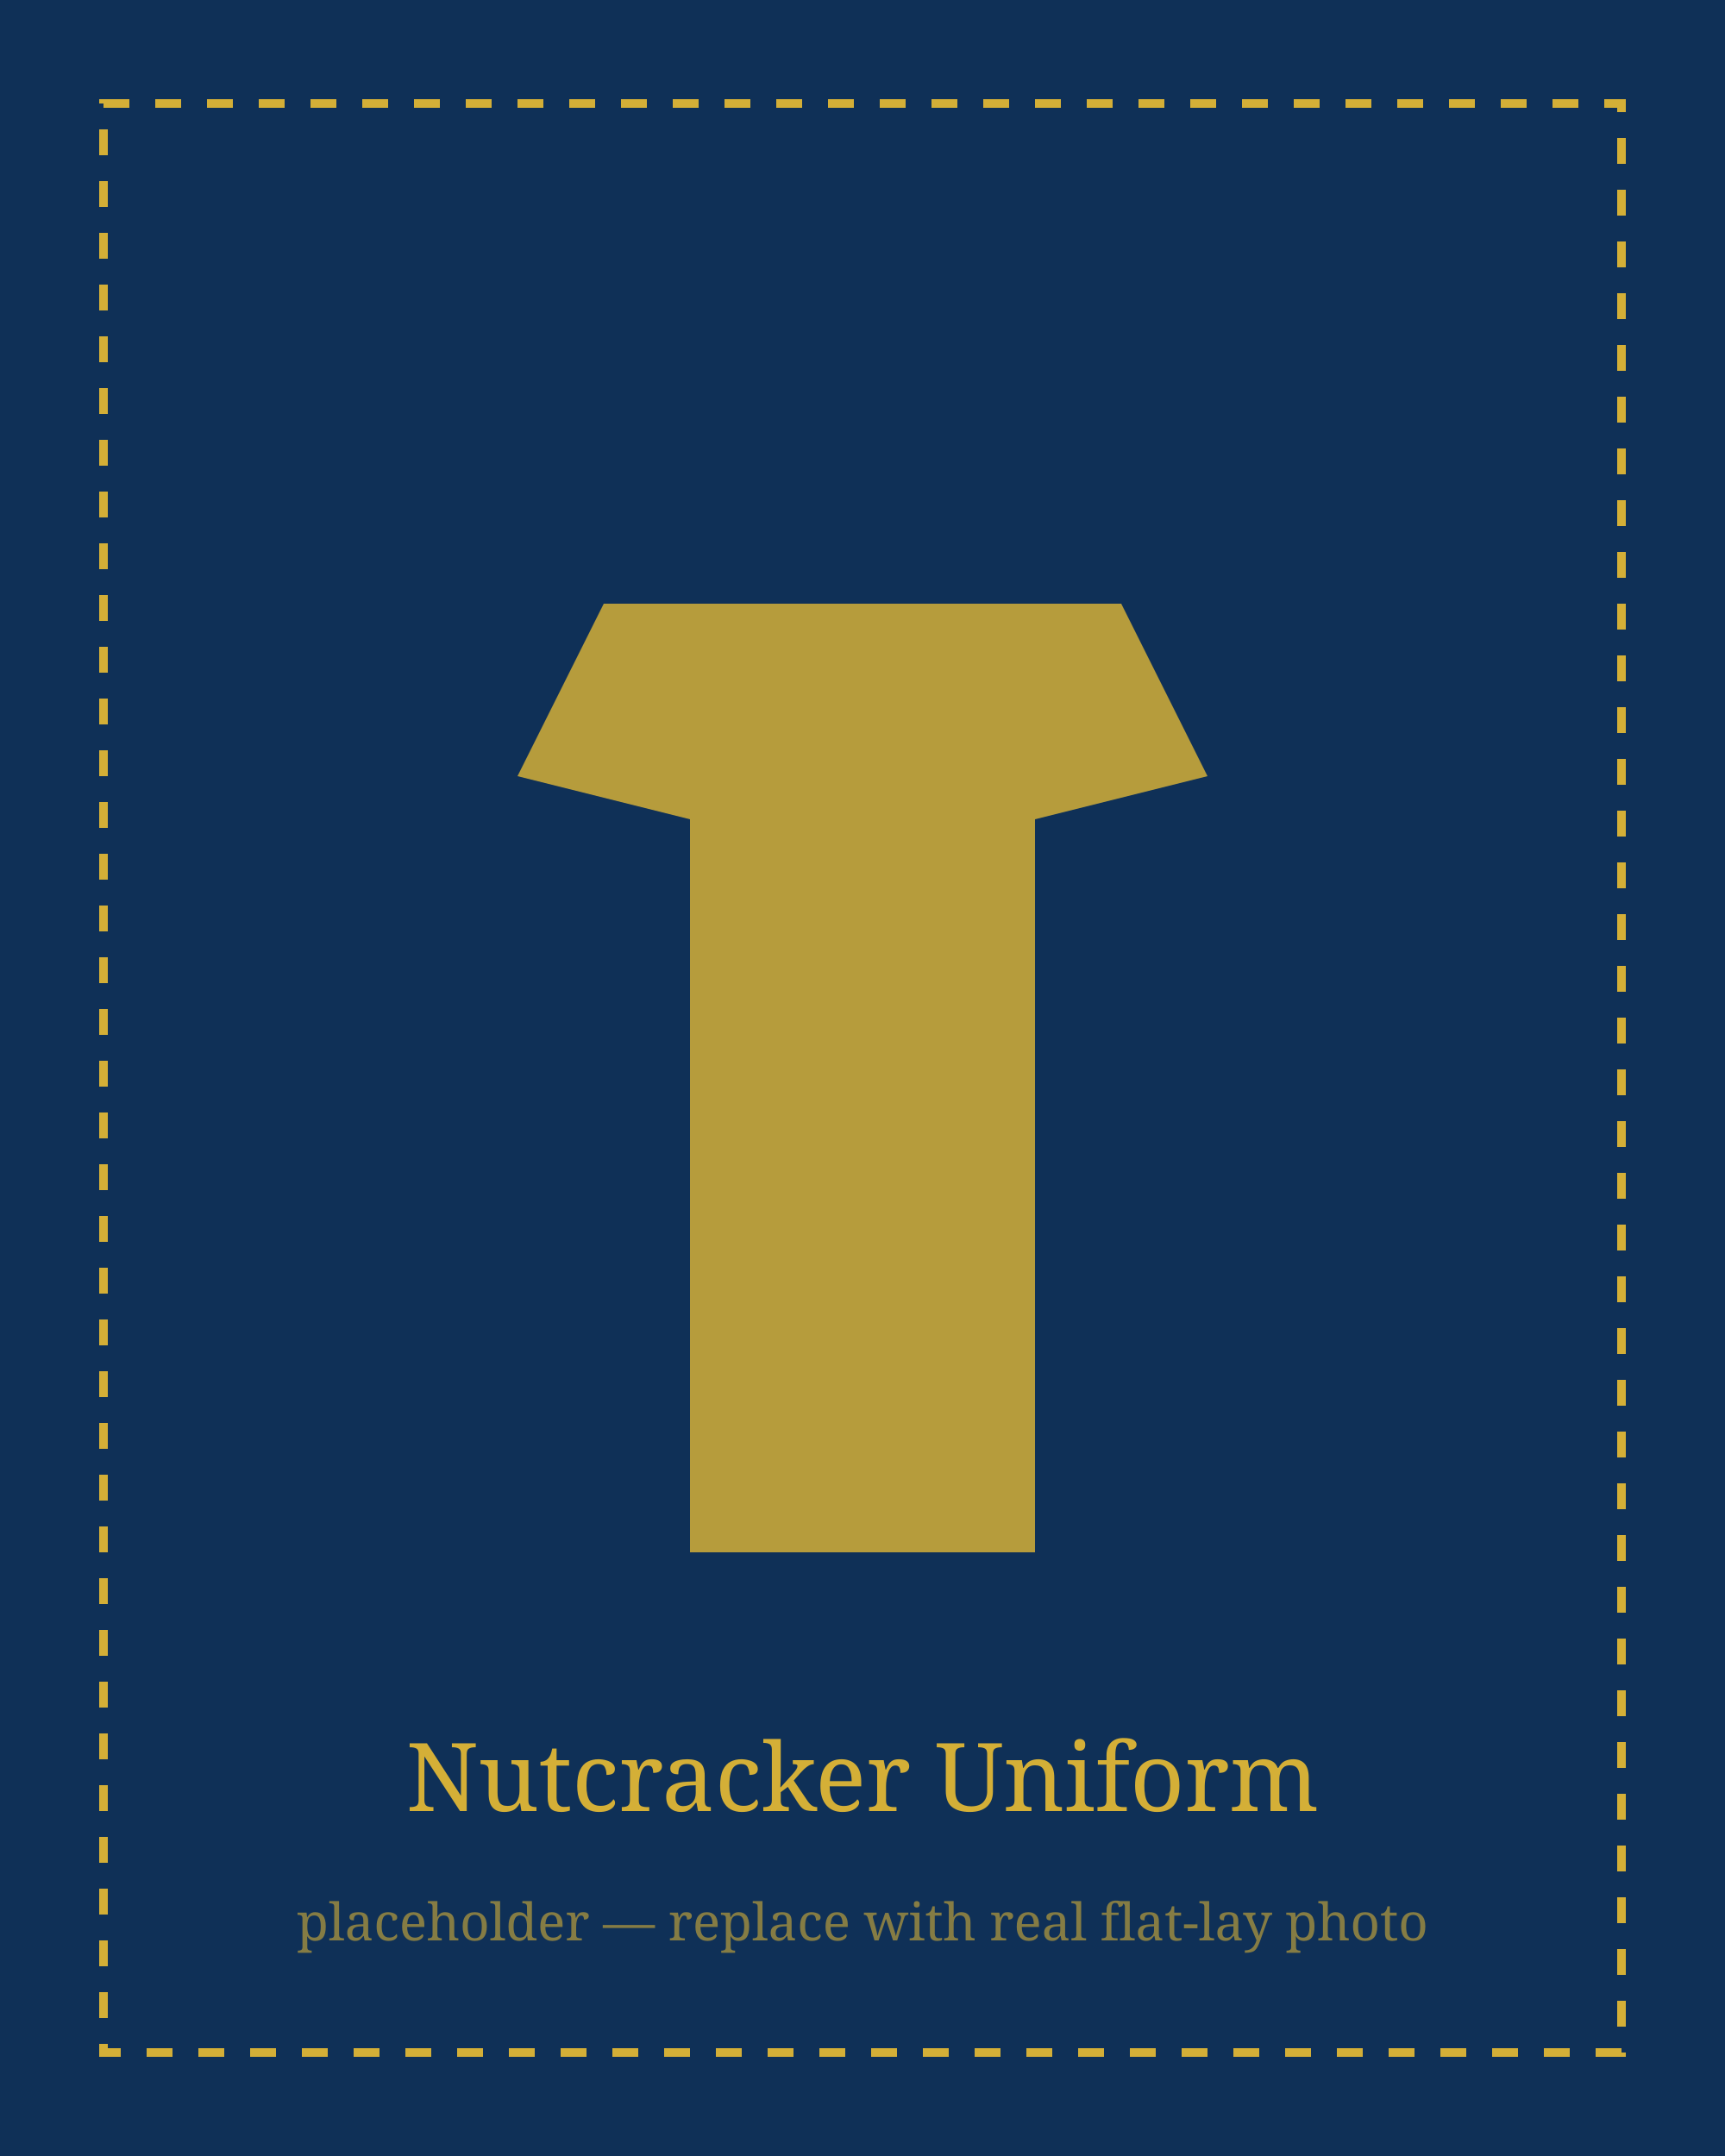
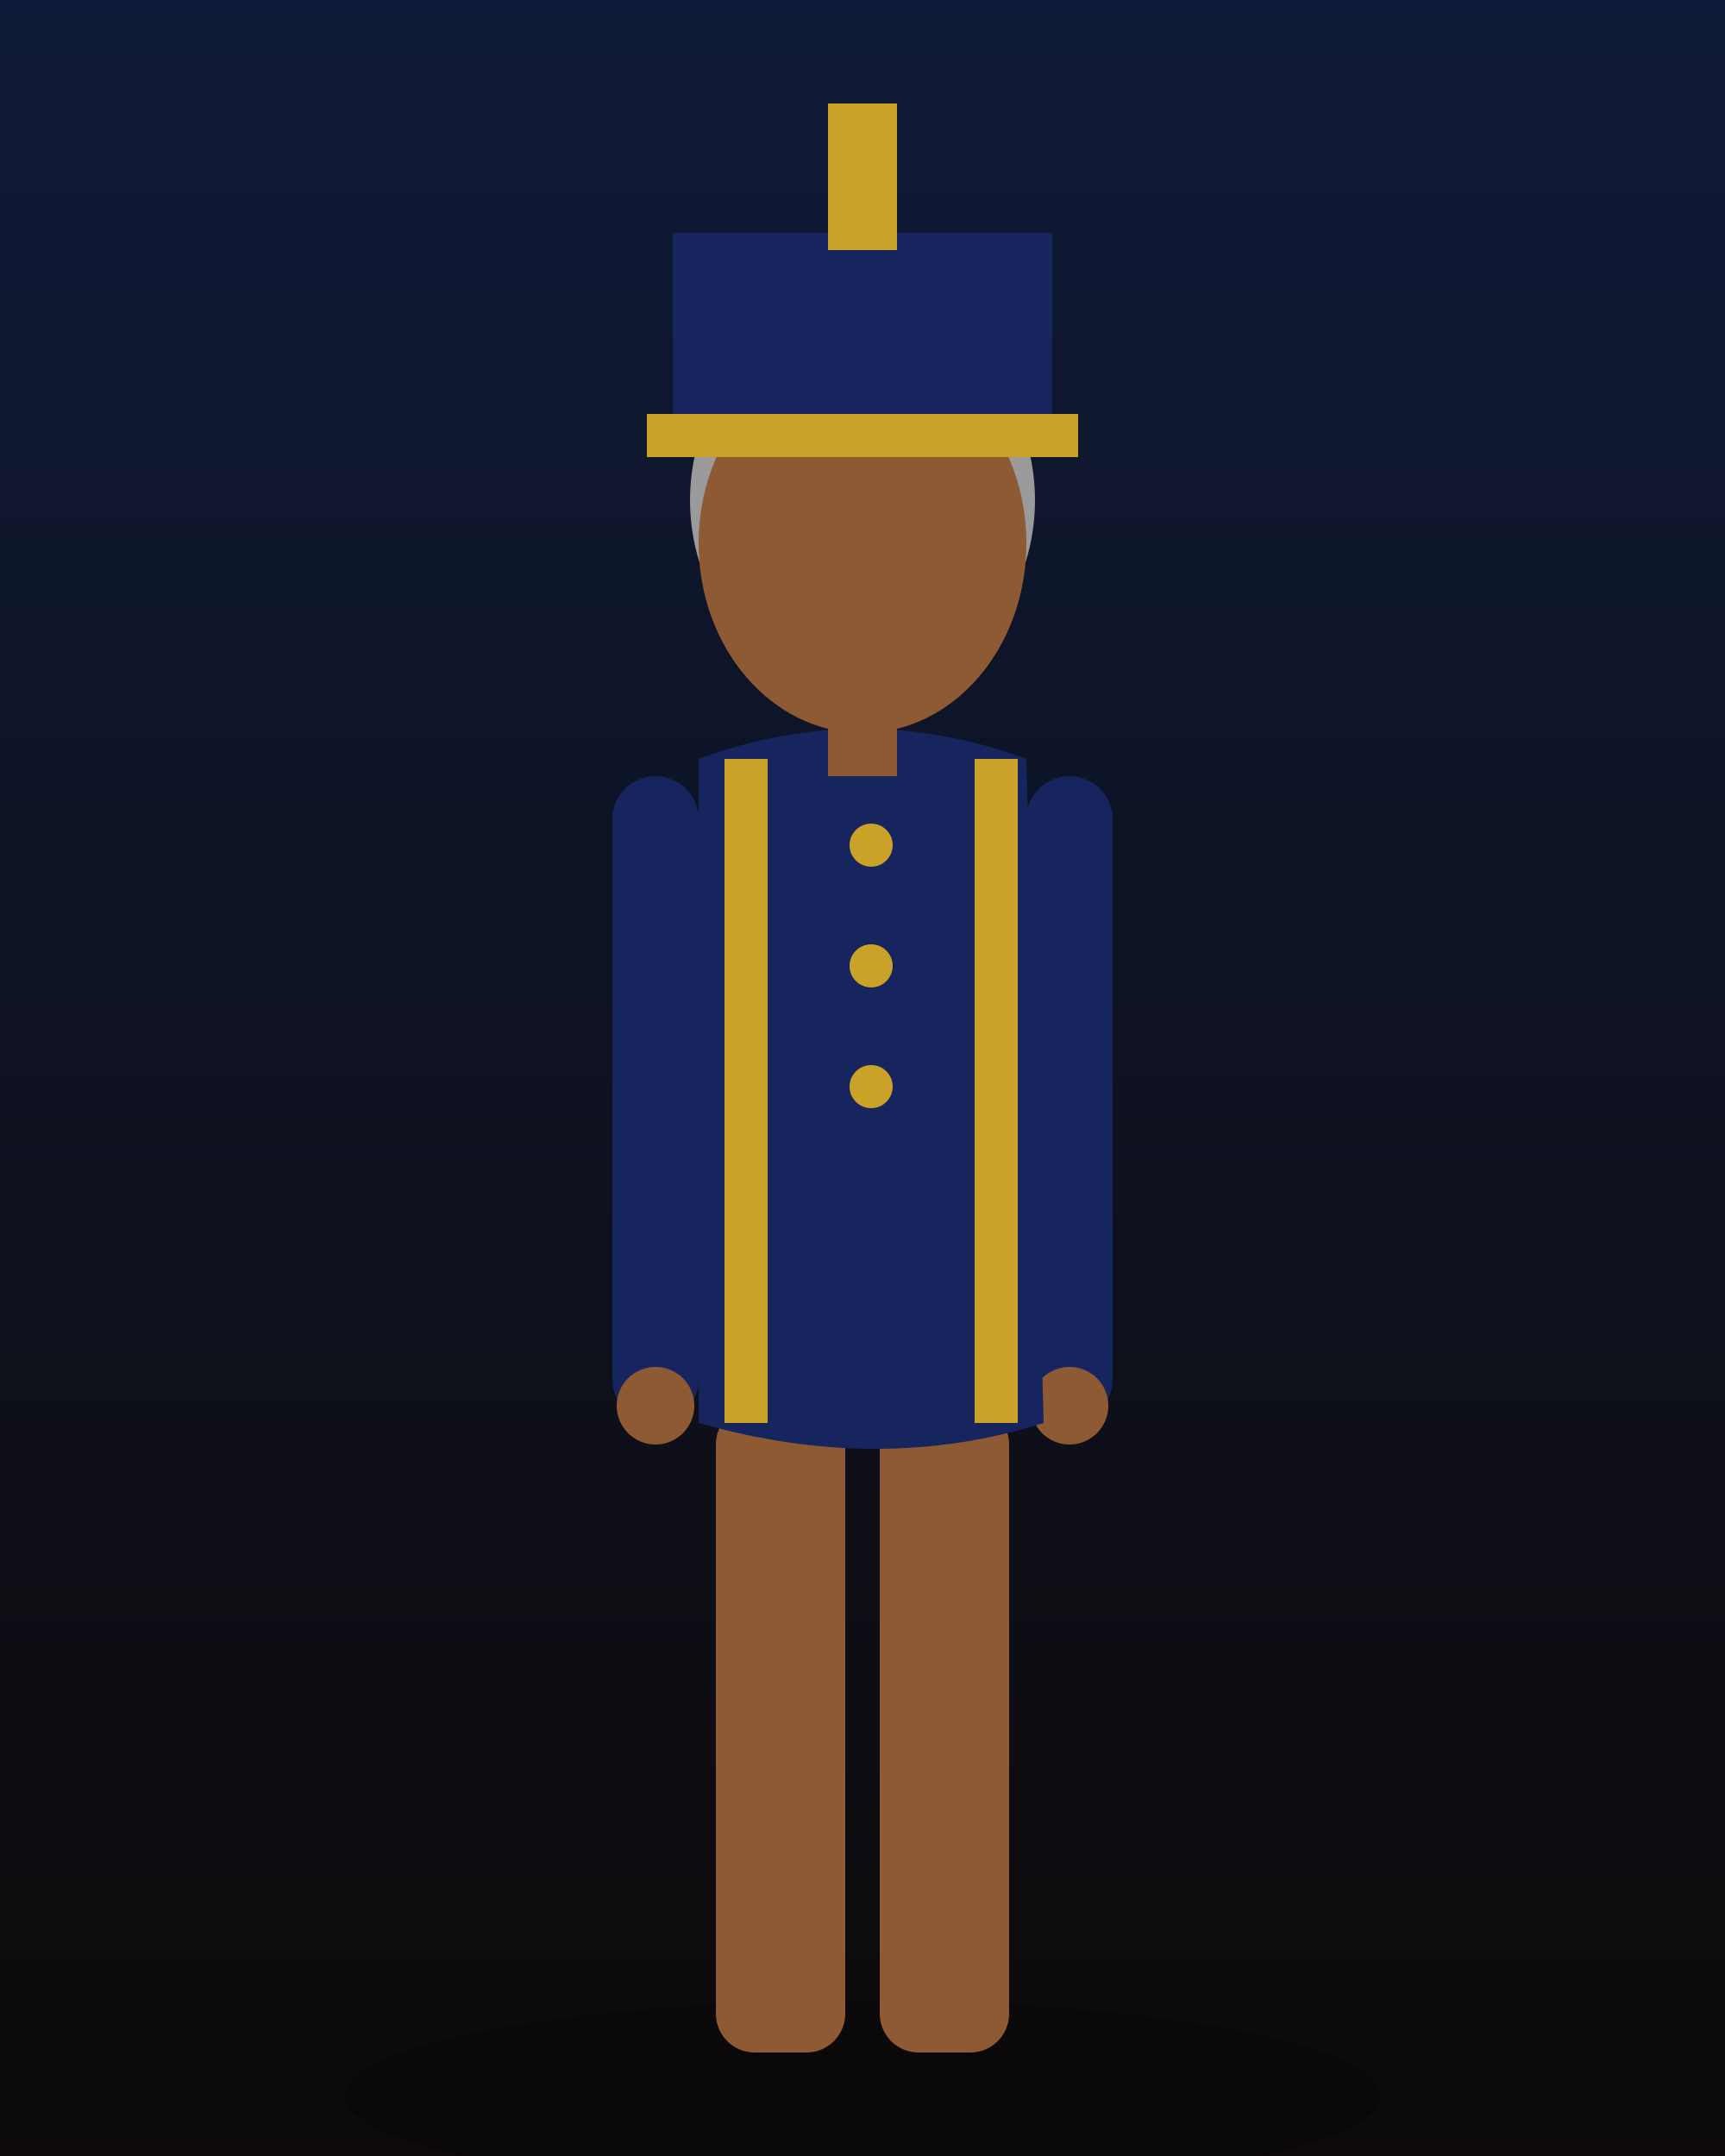
- <svg xmlns="http://www.w3.org/2000/svg" width="400" height="500" viewBox="0 0 400 500">
-   <rect width="400" height="500" fill="#0F3057" />
-   <rect x="24" y="24" width="352" height="452" fill="none" stroke="#D4AF37" stroke-width="2" stroke-dasharray="6 6" />
-   <g transform="translate(200,220)">
-     <path d="M -60 -80 L 60 -80 L 80 -40 L 40 -30 L 40 140 L -40 140 L -40 -30 L -80 -40 Z" fill="#D4AF37" opacity="0.85" />
+ <svg xmlns="http://www.w3.org/2000/svg" width="400" height="500" viewBox="0 0 400 500" role="img" aria-label="Nutcracker Uniform illustration">
+   <defs>
+     <linearGradient id="g-nutcracker" x1="0" y1="0" x2="0" y2="1">
+       <stop offset="0" stop-color="#0F1A38" />
+       <stop offset="1" stop-color="#0d0a09" />
+     </linearGradient>
+   </defs>
+   <rect width="400" height="500" fill="url(#g-nutcracker)" />
+   <ellipse cx="200" cy="486" rx="120" ry="22" fill="#000" opacity="0.25" />
+   <clipPath id="t-nutcracker">
+     <path d="M162 176     q38 -14 76 0     l4 154     q-38 12 -80 0 Z" />
+   </clipPath>
+   <rect x="166" y="326" width="30" height="150" rx="9" fill="#8D5A34" />
+   <rect x="204" y="326" width="30" height="150" rx="9" fill="#8D5A34" />
+   <rect x="142" y="180" width="20" height="150" rx="10" fill="#16255E" />
+   <rect x="238" y="180" width="20" height="150" rx="10" fill="#16255E" />
+   <circle cx="152" cy="326" r="9" fill="#8D5A34" />
+   <circle cx="248" cy="326" r="9" fill="#8D5A34" />
+   <path d="M162 176     q38 -14 76 0     l4 154     q-38 12 -80 0 Z" fill="#16255E" />
+   <g clip-path="url(#t-nutcracker)">
+     <g fill="#C9A227">
+       <circle cx="202" cy="196" r="5" />
+       <circle cx="202" cy="224" r="5" />
+       <circle cx="202" cy="252" r="5" />
+     </g>
+     <rect x="168" y="176" width="10" height="154" fill="#C9A227" />
+     <rect x="226" y="176" width="10" height="154" fill="#C9A227" />
  </g>
-   <text x="200" y="420" font-family="Georgia, serif" font-size="22" fill="#D4AF37" text-anchor="middle">Nutcracker Uniform</text>
-   <text x="200" y="450" font-family="Georgia, serif" font-size="12" fill="#D4AF37" opacity="0.6" text-anchor="middle">placeholder — replace with real flat-lay photo</text>
+   <rect x="192" y="150" width="16" height="30" fill="#8D5A34" />
+   <ellipse cx="200" cy="116" rx="40" ry="44" fill="#9A9A9A" />
+   <circle cx="200" cy="76" r="12" fill="#9A9A9A" />
+   <ellipse cx="200" cy="126" rx="38" ry="44" fill="#8D5A34" />
+   <path d="M166 106 q34 -30 68 0 q-8 -14 -34 -14 q-26 0 -34 14 Z" fill="#9A9A9A" />
+   <rect x="156" y="54" width="88" height="46" fill="#16255E" />
+   <rect x="150" y="96" width="100" height="10" fill="#C9A227" />
+   <rect x="192" y="24" width="16" height="34" fill="#C9A227" />
</svg>
